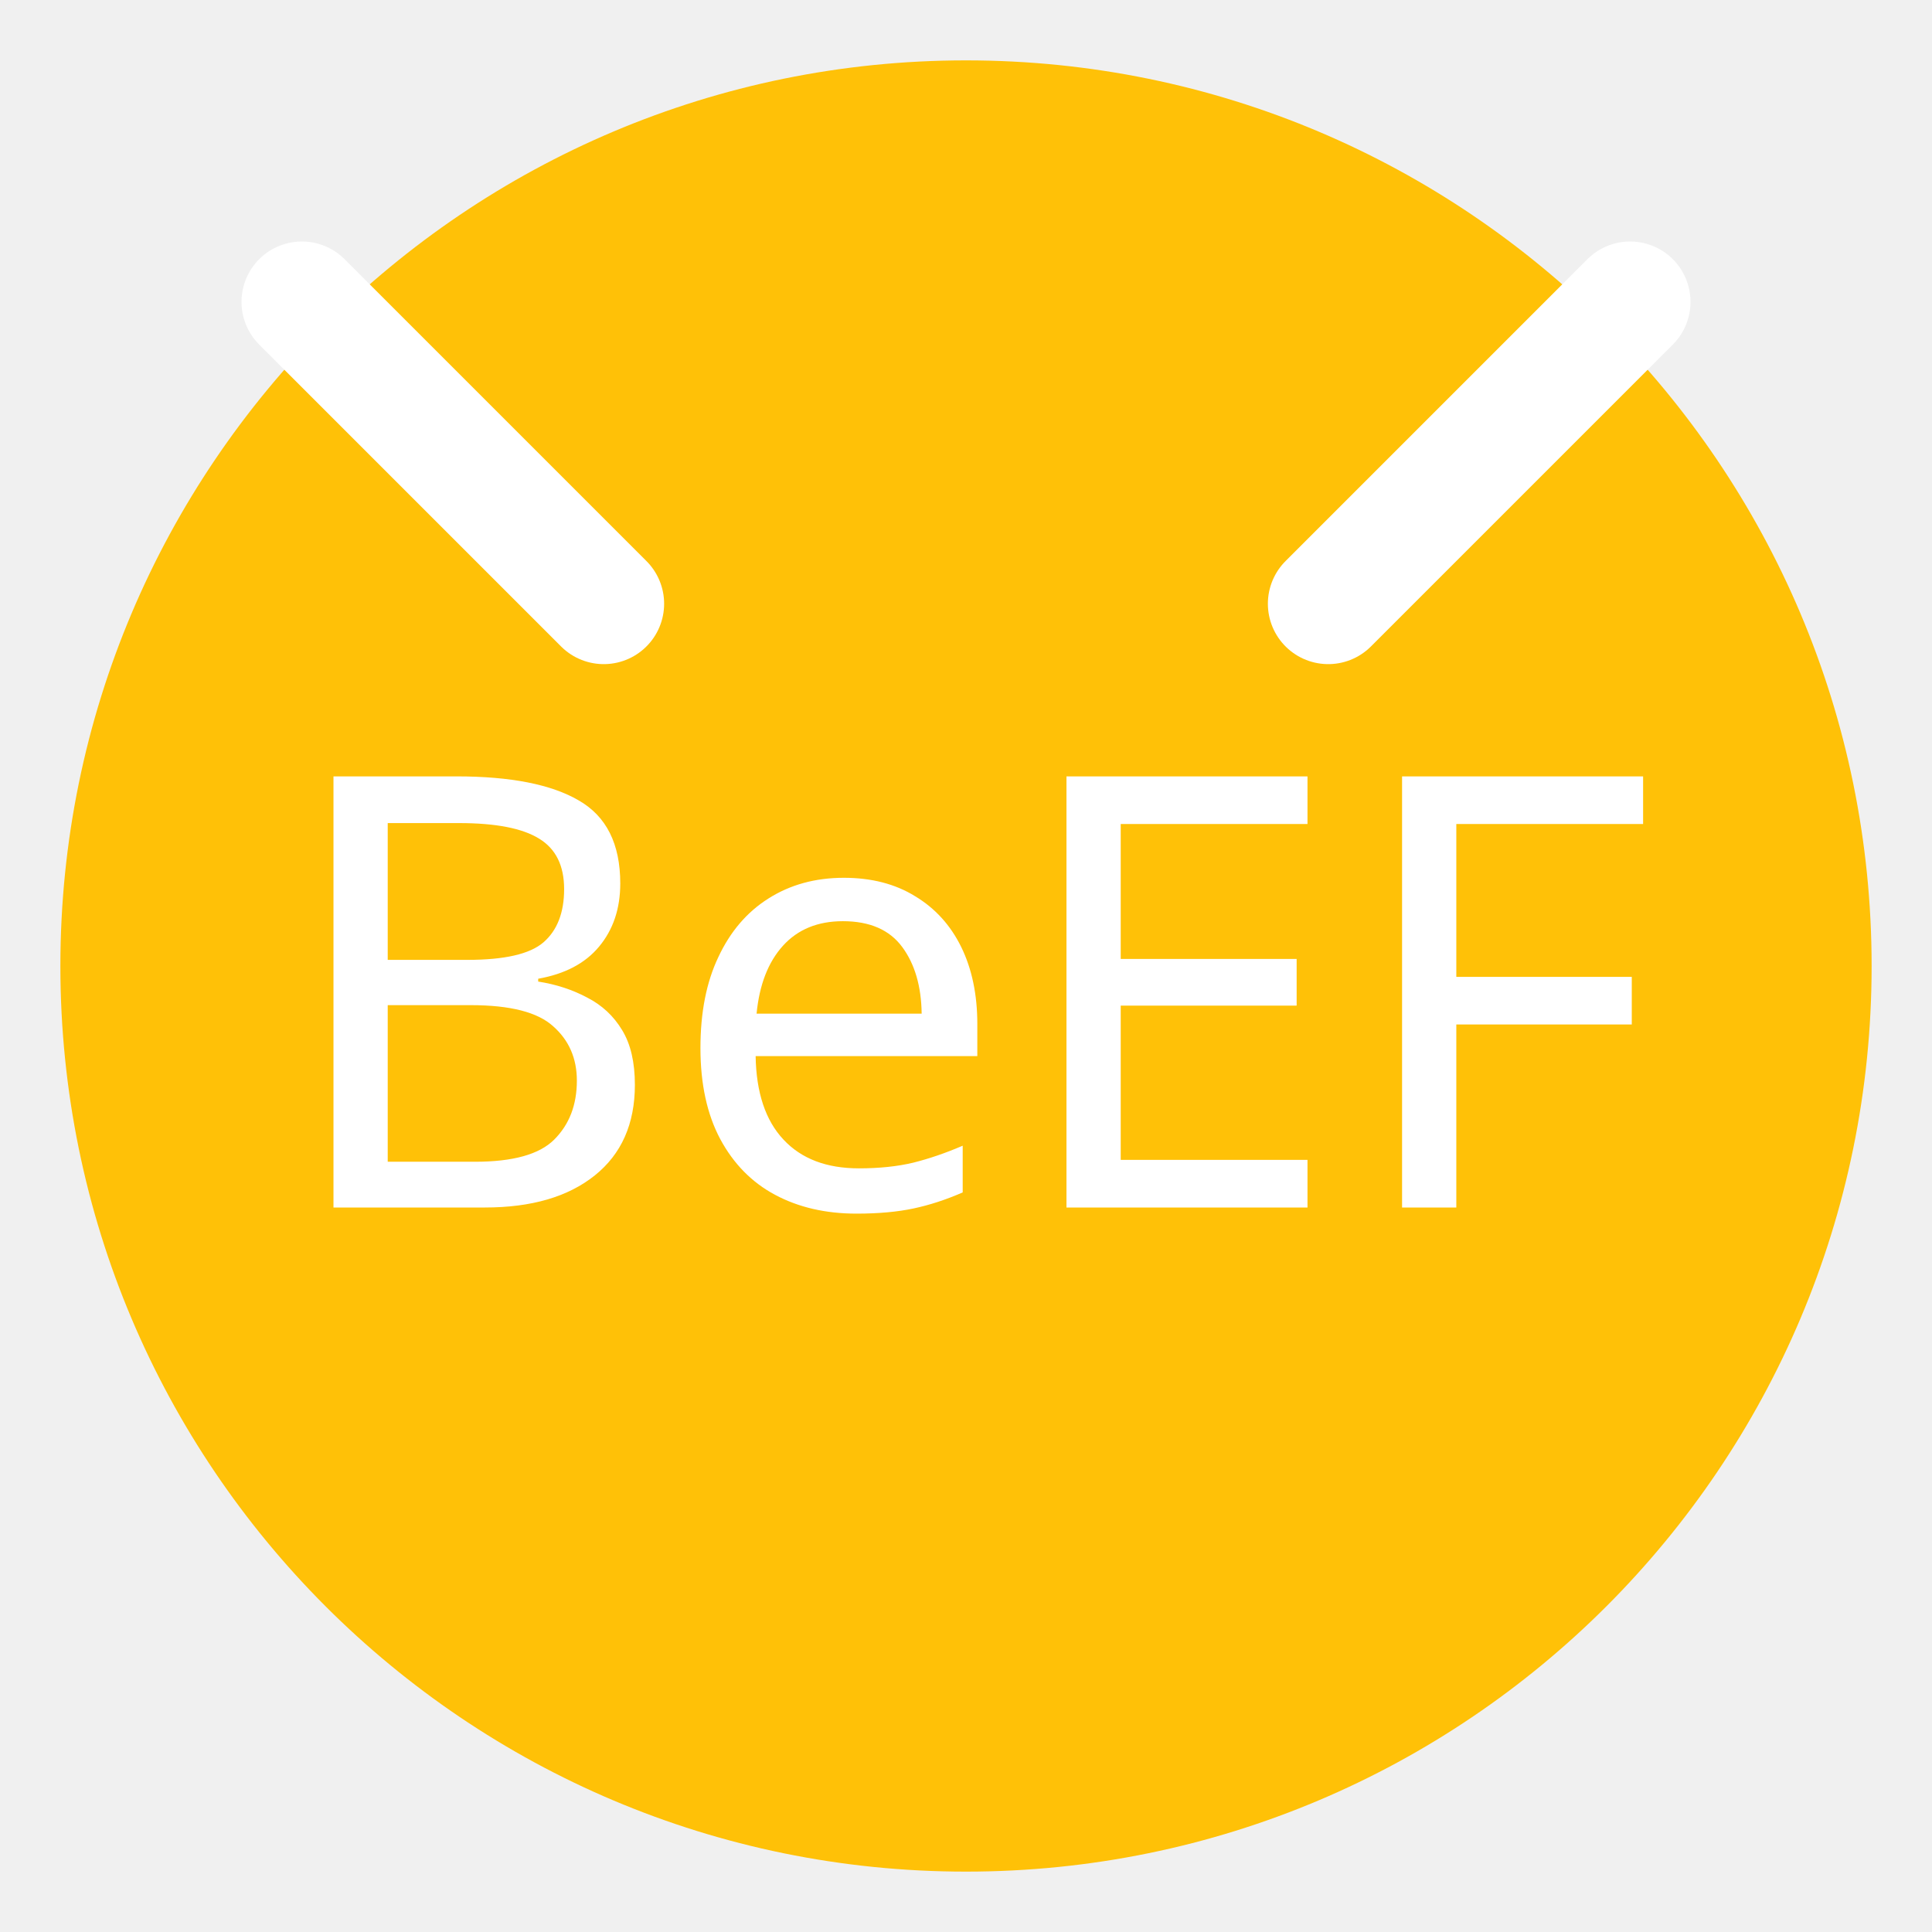
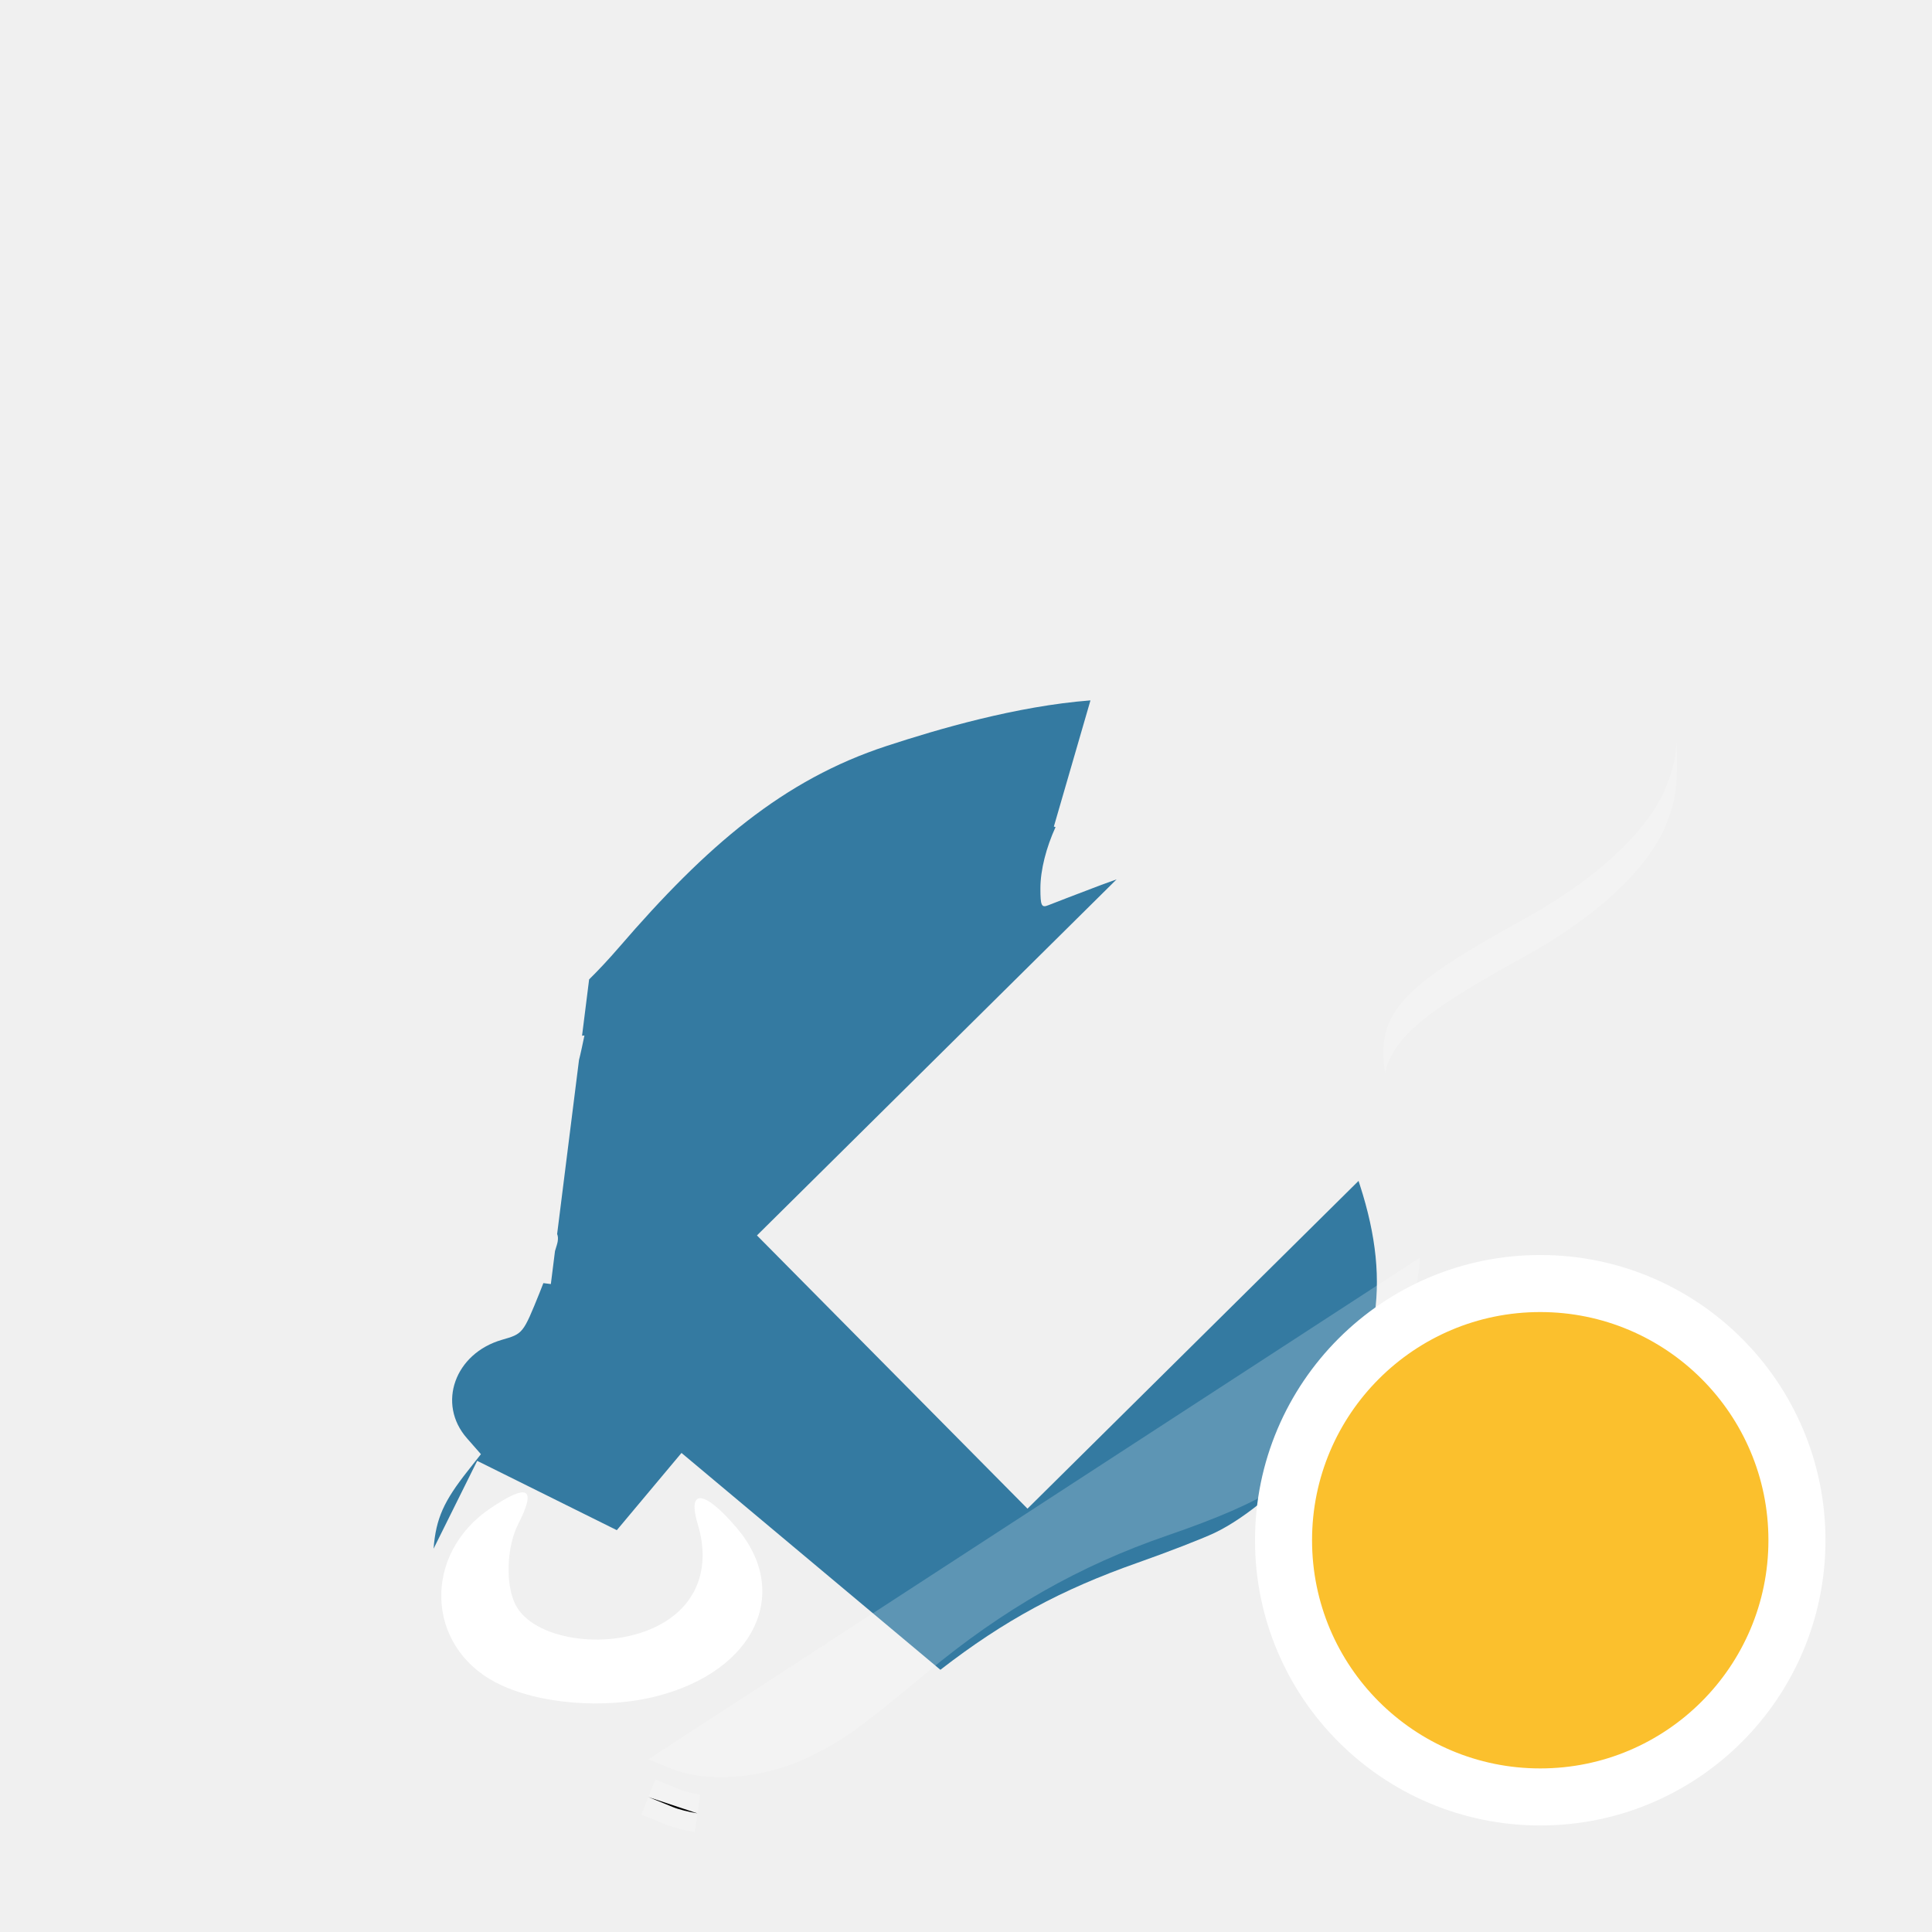
- <svg xmlns="http://www.w3.org/2000/svg" viewBox="0 0 64 64">
-   <circle cx="32" cy="32" r="30" fill="#ffc107" />
-   <path d="M20 20 L10 10 M44 20 L54 10" stroke="#fff" stroke-width="4" stroke-linecap="round" />
-   <text x="32" y="40" font-size="20" text-anchor="middle" fill="#fff" font-family="sans-serif">BeEF</text>
+ <svg xmlns="http://www.w3.org/2000/svg" width="64" height="64" version="1.1" viewBox="0 0 135.47 135.47">
+   <path d="m48.906 127.15c-0.568-0.084-1.343-0.282-1.722-0.441-0.379-0.159-1.154-0.475-1.722-0.701-0.568- 0.226-1.984-1.027-3.147-1.78-1.341-0.868-3.192-1.656-5.064-2.156-3.453-0.922-5.333-2.112-6.773- 4.287-1.422-2.147-1.822-3.879-1.645-7.122 0.167-3.053 0.901-4.884 2.667-6.65 1.317-1.317 1.31-1.69-0.053-2.828-0.982-0.82-1.099-1.112-1.099-2.74 0-1.614 0.125-1.934 1.099-2.805 0.605-0.54 1.781-1.154 2.614-1.363l1.514-0.381 1.439-3.74c0.792-2.057 1.389-4.077 1.327-4.488-0.09- 0.6-0.831-1.031-3.728-2.171-5.142-2.024-7.084-3.124-9.414-5.333-3.839-3.64-4.619-6.21-5.555-18.3- 0.324-4.183-0.731-7.135-1.186-8.595-0.381-1.223-0.638-2.279-0.57-2.347 0.315-0.315 2.682 0.423 4.279 1.336 2.301 1.314 4.137 3.693 7.494 9.709 1.648 2.953 3.397 5.578 4.455 6.685 1.59 1.664 1.875 1.823 3.272 1.826 1.48 3e-3 1.615-0.09 4.113-2.841 8.946-9.851 13.063-12.788 21.525-15.354 4.099-1.243 7.801-1.877 16.359-2.801 8.89-0.96 11.71-2.025 11.71-4.425 0-1.408-1.268-2.967-7.059-8.678-8.961-8.839-12.289-14.341-12.289-20.32 0-1.939 0.835-5.855 1.248-5.855 0.054 0 0.528 0.659 1.053 1.464 4.364 6.693 9.388 10.745 21.868 17.638 12.787 7.063 16.585 10.318 19.907 17.061 1.596 3.239 1.613 3.312 1.732 7.232 0.104 3.443 0.019 4.231-0.652 6.027-1.169 3.13-4.832 6.594-9.966 9.427-10.341 5.706-11.278 7.253-8.792 14.509 2.731 7.969 1.736 13.996-3.391 20.548-3.195 4.083-5.881 5.791-12.911 8.21-6.172 2.123-11.491 5.157-16.861 9.616-4.802 3.987-5.756 4.673-8.155 5.861-2.432 1.205-5.439 1.718-7.921 1.353zm-2.796-8.225c6.845-1.783 9.413-7.273 5.526-11.815-2.278-2.661-3.468-2.746-2.699-0.192 0.958 3.182-0.179 5.867-3.05 7.204-3.495 1.627-8.493 0.814-9.732-1.583-0.723-1.399-0.638-4.056 0.182-5.665 1.298-2.546 0.704-2.89-1.934-1.119-4.766 3.2-4.575 9.648 0.363 12.223 2.907 1.516 7.643 1.911 11.345 0.947zm12.776-13.188c-7e-3 -1.896-0.188- 2.635-1.02-4.149-1.971-3.587-5.561-5.88-10.078-6.437-0.994-0.123-1.895-0.365-2.002-0.538-0.329- 0.533 7.183-12.357 11.952-18.812 4.104-5.556 7.944-8.71 12.742-10.469l1.942-0.712-1e-3 -3.326c-1e-3 -3.624 0.711-6.299 2.328-8.742 1.543-2.331 1.372-2.359-5.779-0.926-7.099 1.422-12.634 3.771-16.829 7.143-5.137 4.128-7.439 7.183-9.225 12.244-1.188 3.366-1.294 4.36-0.584 5.48 1.349 2.128 0.828 6.319-1.452 11.699-0.742 1.751-1.613 3.99-1.935 4.976-0.604 1.85-0.75 1.961-3.123 2.369-2.921 0.502-4.181 1.889-3.267 3.597 0.447 0.836 0.336 0.836 6.022-0.017 1.621-0.243 4.168-0.331 6.189-0.212 2.886 0.169 3.774 0.369 5.565 1.25 2.696 1.327 5.621 4.19 6.852 6.705 1.194 2.442 1.717 2.098 1.706-1.123zm8.966-25.163c1.786-0.811 3.517-2.799 3.813-4.377 0.305-1.626-0.304-3.592-1.44-4.644l-0.907-0.84-1.596 1.887c-0.878 1.038-2.797 3.141-4.265 4.673-1.468 1.532-2.669 2.896-2.669 3.032 0 1.004 5.026 1.196 7.063 0.27zm-40.47-3.619c0-0.071-0.307-0.823-0.683-1.673-0.832-1.881-1.81-7.798-1.663-10.058l0.108-1.65 1.821 3.397c3.526 6.577 5.389 8.43 8.714 8.671 2.805 0.203 3.473-0.298 4.257-3.191 0.34-1.257 0.542-2.361 0.45-2.454-0.093-0.093-0.849-0.016-1.68 0.17-3.705 0.83-6.031-1.043-9.396-7.566-2.656-5.148-4.602-8.154-6.666-10.296-1.914-1.986-3.052-2.32-2.699-0.793 0.12 0.521 0.531 4.124 0.914 8.007 0.382 3.883 0.927 7.99 1.211 9.127 0.967 3.875 3.578 8.438 4.828 8.438 0.267 0 0.486-0.058 0.486-0.128zm55.966-18.615c3.41-1.164 7.439-2.47 8.954-2.901 5.395-1.535 8.293-3.255 9.512-5.643 1.792-3.513-0.767-7.959-9.337-16.221-2.293-2.211-4.077-4.019-3.965-4.019 0.361 0 7.52 3.985 10.764 5.992 7.158 4.428 11.426 8.614 14.035 13.765 0.568 1.122 1.188 2.012 1.378 1.978 1.027-0.188-0.62-5.914- 2.569-8.93-2.871-4.442-6.679-7.524-16.543-13.389-13.369-7.949-17.492-11.05-20.5-15.417-1.846-2.68-2.372- 2.56-2.154 0.495 0.134 1.867 0.478 3.04 1.542 5.252 1.864 3.876 4.363 6.897 11.901 14.386 6.728 6.685 7.809 8.175 7.824 10.789 0.016 2.819-2.432 3.987-10.557 5.037-3.002 0.388-5.184 0.842-5.667 1.18-1.91 1.338-4.088 6.227-4.088 9.176 0 1.566 0.446 1.804 2.066 1.105 0.663-0.286 3.995-1.472 7.405-2.636z" opacity=".2" stroke="#fff" stroke-width="2.646" />
+   <path d="m46.108 118.92c6.845-1.783 9.413-7.273 5.526-11.815-2.278-2.661-3.468-2.746-2.699-0.192 0.958 3.182-0.179 5.867-3.05 7.204-3.495 1.627-8.493 0.814-9.732-1.583-0.723-1.399-0.638-4.056 0.182-5.665 1.298-2.546 0.704-2.89-1.934-1.119-4.766 3.2-4.575 9.648 0.363 12.223 2.907 1.516 7.643 1.911 11.345 0.947zm12.776-13.188c-6e-3 -1.896-0.188-2.635-1.02-4.149-1.971-3.587-5.561-5.88-10.078-6.437-0.994- 0.123-1.895-0.365-2.002-0.538-0.329-0.533 7.183-12.357 11.952-18.812 4.104-5.556 7.944-8.71 12.742-10.469l1.942-0.712-1e-3 -3.326c-1e-3 -3.624 0.711-6.299 2.328-8.742 1.543-2.331 1.372-2.359-5.779-0.926-7.099 1.422-12.634 3.771-16.829 7.143-5.137 4.128-7.439 7.183-9.225 12.244-1.188 3.366-1.294 4.36-0.584 5.48 1.349 2.128 0.828 6.319-1.452 11.699-0.742 1.751-1.613 3.99-1.935 4.976-0.604 1.85-0.75 1.961-3.123 2.369-2.921 0.502-4.181 1.889-3.267 3.597 0.447 0.836 0.336 0.836 6.022-0.017 1.621-0.243 4.168-0.331 6.189-0.212 2.886 0.169 3.774 0.369 5.565 1.25 2.696 1.327 5.621 4.19 6.852 6.705 1.194 2.442 1.717 2.098 1.706-1.123zm8.966-25.163c1.786-0.811 3.517-2.799 3.813-4.377 0.305-1.626-0.304-3.592-1.44-4.644l-0.907-0.84-1.596 1.887c-0.878 1.038-2.797 3.141-4.265 4.673-1.468 1.532-2.669 2.896-2.669 3.032 0 1.004 5.026 1.196 7.063 0.27zm-40.47-3.619c0-0.071-0.307-0.823-0.683-1.673-0.832-1.881-1.81-7.798-1.663-10.058l0.108-1.65 1.821 3.397c3.526 6.577 5.389 8.43 8.714 8.671 2.805 0.203 3.473-0.298 4.257-3.191 0.34-1.257 0.542-2.361 0.45-2.454-0.093-0.093-0.849-0.016-1.68 0.17-3.705 0.83-6.031-1.043-9.396-7.566-2.656-5.148-4.602-8.154-6.666-10.296-1.914-1.986-3.052-2.32-2.699-0.793 0.12 0.521 0.531 4.124 0.914 8.007 0.382 3.883 0.927 7.99 1.211 9.127 0.967 3.875 3.578 8.438 4.828 8.438 0.267 0 0.486-0.058 0.486-0.128zm55.966-18.615c3.41-1.164 7.439-2.47 8.954-2.901 5.395-1.535 8.293-3.255 9.512-5.643 1.792-3.513-0.767-7.959-9.337-16.221-2.293-2.211-4.077-4.019-3.965-4.019 0.361 0 7.52 3.985 10.764 5.992 7.158 4.428 11.426 8.614 14.035 13.765 0.568 1.122 1.188 2.012 1.378 1.978 1.027-0.188-0.62-5.914- 2.569-8.93-2.871-4.442-6.679-7.524-16.543-13.389-13.369-7.949-17.492-11.05-20.5-15.417-1.846-2.68-2.372- 2.56-2.154 0.495 0.134 1.867 0.478 3.04 1.542 5.252 1.864 3.876 4.363 6.897 11.901 14.386 6.728 6.685 7.809 8.175 7.824 10.789 0.016 2.819-2.432 3.987-10.557 5.037-3.002 0.388-5.184 0.842-5.667 1.18-1.91 1.338-4.088 6.227-4.088 9.176 0 1.566 0.446 1.804 2.066 1.105 0.663-0.286 3.995-1.472 7.405-2.636z" fill="#fff" stroke-width=".344" />
+   <g transform="translate(0 -161.53)">
+     <path d="m76.462 210.64c-5.205 0.404-10.689 2.016-14.3 3.199-7.228 2.369-12.611 6.984-18.748 14.107-0.713 0.827-1.467 1.631-2.105 2.259l-0.496 3.948 0.167-0.014-0.208 0.978c-0.057 0.266-0.114 0.506-0.172 0.731l-1.534 12.21c0.065 0.153 0.069 0.316 0.041 0.509-0.017 0.119-0.092 0.376-0.191 0.685l-0.291 2.315-0.525-0.066c-0.087 0.222-0.17 0.442-0.261 0.666-1.163 2.879-1.167 2.884-2.638 3.307-3.314 0.954-4.575 4.494-2.459 6.904l0.98 1.117-0.938 1.192c-1.633 2.075-2.218 3.285-2.382 5.436l3.058-6.16 9.791 4.861 4.535-5.415 18.153 15.205c4.491-3.476 8.495-5.628 13.825-7.505 2.091-0.736 4.515-1.675 5.386-2.087 2.257-1.066 5.217-3.573 6.964-5.897 4.575-6.086 5.518-11.453 3.247-18.477-0.038-0.118-0.065-0.202-0.101-0.315l-23.214 22.983-18.969-19.159 25.217-24.966c-0.377 0.135-0.79 0.28-1.065 0.384-1.743 0.662-3.418 1.305-3.723 1.429-0.479 0.195-0.554 0.033-0.554-1.178 0-1.315 0.419-2.892 1.062-4.302l-0.119-0.034z" fill="#347aa1" stroke-width=".317" />
+     <path d="m48.904 288.68c-0.568-0.084-1.343-0.282-1.722-0.441-0.379-0.159-1.154-0.475-1.722-0.701-0.568- 0.226-1.984-1.027-3.147-1.78-1.341-0.868-3.192-1.656-5.064-2.156-3.453-0.922-5.333-2.112-6.773- 4.287-1.422-2.147-1.822-3.879-1.645-7.122 0.167-3.053 0.901-4.884 2.667-6.65 1.317-1.317 1.31-1.69-0.053-2.828-0.982-0.82-1.099-1.112-1.099-2.74 0-1.614 0.125-1.934 1.099-2.805 0.605-0.54 1.781-1.154 2.614-1.363l1.514-0.381 1.439-3.74c0.792-2.057 1.389-4.077 1.327-4.488- 0.09-0.6-0.831-1.031-3.728-2.171-5.142-2.024-7.084-3.124-9.414-5.333-3.839-3.64-4.619-6.21-5.555- 18.3-0.324-4.183-0.731-7.135-1.186-8.595-0.381-1.223-0.638-2.279-0.57-2.347 0.315-0.315 2.682 0.423 4.279 1.336 2.301 1.314 4.137 3.693 7.494 9.709 1.648 2.953 3.397 5.578 4.455 6.685 1.59 1.664 1.875 1.823 3.272 1.826 1.48 3e-3 1.615-0.09 4.113-2.841 8.946-9.851 13.063-12.788 21.525-15.354 4.099-1.243 7.801-1.877 16.359-2.801 8.89-0.96 11.71-2.025 11.71-4.425 0-1.408-1.268-2.967-7.059-8.678-8.961-8.839-12.289-14.341-12.289-20.32 0-1.939 0.835-5.855 1.248-5.855 0.054 0 0.528 0.659 1.053 1.464 4.364 6.693 9.388 10.745 21.868 17.638 12.787 7.063 16.585 10.318 19.907 17.061 1.596 3.239 1.613 3.312 1.732 7.232 0.104 3.443 0.019 4.231-0.652 6.027-1.169 3.13-4.832 6.594-9.966 9.427-10.341 5.706-11.278 7.253-8.792 14.509 2.731 7.969 1.736 13.996-3.391 20.548-3.195 4.083-5.881 5.791-12.911 8.21-6.172 2.123-11.491 5.157-16.861 9.616-4.802 3.987-5.756 4.673-8.155 5.861-2.432 1.205-5.439 1.718-7.921 1.353zm-2.796-8.225c6.845-1.783 9.413-7.273 5.526-11.815-2.278-2.661-3.468-2.746-2.699-0.192 0.958 3.182-0.179 5.867-3.05 7.204-3.495 1.627-8.493 0.814-9.732-1.583-0.723-1.399-0.638-4.056 0.182-5.665 1.298-2.546 0.704-2.89-1.934-1.119-4.766 3.2-4.575 9.648 0.363 12.223 2.907 1.516 7.643 1.911 11.345 0.947zm12.776-13.188c-0.006-1.896-0.188- 2.635-1.02-4.149-1.971-3.587-5.561-5.88-10.078-6.437-0.994-0.123-1.895-0.365-2.002-0.538-0.329- 0.533 7.183-12.357 11.952-18.812 4.104-5.556 7.944-8.71 12.742-10.469l1.942-0.712-0.001-3.326c-0.001-3.624 0.711-6.299 2.328-8.742 1.543-2.331 1.372-2.359-5.779-0.926-7.099 1.422-12.634 3.771-16.829 7.143-5.137 4.128-7.439 7.183-9.225 12.244-1.188 3.366-1.294 4.36-0.584 5.48 1.349 2.128 0.828 6.319-1.452 11.699-0.742 1.751-1.613 3.99-1.935 4.976-0.604 1.85-0.75 1.961-3.123 2.369-2.921 0.502-4.181 1.889-3.267 3.597 0.447 0.836 0.336 0.836 6.022-0.017 1.621-0.243 4.168-0.331 6.189-0.212 2.886 0.169 3.774 0.369 5.565 1.25 2.696 1.327 5.621 4.19 6.852 6.705 1.194 2.442 1.717 2.098 1.706-1.123zm8.966-25.163c1.786-0.811 3.517-2.799 3.813-4.377 0.305-1.626-0.304-3.592-1.44-4.644l-0.907-0.84-1.596 1.887c-0.878 1.038-2.797 3.141-4.265 4.673-1.468 1.532-2.669 2.896-2.669 3.032 0 1.004 5.026 1.196 7.063 0.27zm-40.47-3.619c0-0.071-0.307-0.823-0.683-1.673-0.832-1.881-1.81-7.798-1.663-10.058l0.108-1.65 1.821 3.397c3.526 6.577 5.389 8.43 8.714 8.671 2.805 0.203 3.473-0.298 4.257-3.191 0.34-1.257 0.542-2.361 0.45-2.454-0.093-0.093-0.849-0.016-1.68 0.17-3.705 0.83-6.031-1.043-9.396-7.566-2.656-5.148-4.602-8.154-6.666-10.296-1.914-1.986-3.052-2.32-2.699-0.793 0.12 0.521 0.531 4.124 0.914 8.007s0.927 7.99 1.211 9.127c0.967 3.875 3.578 8.438 4.828 8.438 0.267 0 0.486-0.058 0.486-0.128zm55.966-18.615c3.41-1.164 7.439-2.47 8.954-2.901 5.395-1.535 8.293-3.255 9.512-5.643 1.792-3.513-0.767-7.959-9.337-16.221-2.293-2.211-4.077-4.019-3.965-4.019 0.361 0 7.52 3.985 10.764 5.992 7.158 4.428 11.426 8.614 14.035 13.765 0.568 1.122 1.188 2.012 1.378 1.978 1.027- 0.188-0.62-5.914-2.569-8.93-2.871-4.442-6.679-7.524-16.543-13.389-13.369-7.949-17.492-11.05-20.5-15.417- 1.846-2.68-2.372-2.56-2.154 0.495 0.134 1.867 0.478 3.04 1.542 5.252 1.864 3.876 4.363 6.897 11.901 14.386 6.728 6.685 7.809 8.175 7.824 10.789 0.016 2.819-2.432 3.987-10.557 5.037-3.002 0.388-5.184 0.842-5.667 1.18-1.91 1.338-4.088 6.227-4.088 9.176 0 1.566 0.446 1.804 2.066 1.105 0.663-0.286 3.995-1.472 7.405-2.636z" stroke-width=".344" />
+     <path transform="matrix(.26458 0 0 .26458 0 161.53)" d="m444.34 196.47c-0.24 4.439-0.957 7.181-2.502 11.318-4.419 11.828-18.259 24.923-37.666 35.631-31.397 17.324-39.848 24.514-37.09 40.887 2.29-10.18 12.851-17.512 37.09-30.887 19.407-10.708 33.247-23.8 37.666-35.629 2.432-6.51 2.82-9.612 2.502-21.32zm-67.988 136.79c-1.08 14.752-7.05 28.378-18.227 42.662-12.074 15.431-22.225 21.887-48.797 31.029-23.327 8.026-43.431 19.49-63.729 36.344-18.148 15.069-21.755 17.662-30.824 22.154-9.19 4.553-20.554 6.494-29.938 5.115-2.148-0.316-5.076-1.066-6.508-1.668-1.432-0.602-4.362-1.795-6.51-2.65- 2.148-0.856-7.499-3.882-11.893-6.727-5.067-3.28-12.064-6.26-19.137-8.148-13.049-3.485-20.155-7.983-25.6- 16.203-3.783-5.712-5.647-10.656-6.189-17.354-9e-3 0.148-0.021 0.288-0.029 0.438-0.669 12.255 0.845 18.803 6.219 26.916 5.445 8.22 12.551 12.719 25.6 16.203 7.072 1.889 14.07 4.868 19.137 8.148 4.393 2.844 9.745 5.871 11.893 6.727 2.148 0.856 5.078 2.049 6.51 2.65 1.432 0.602 4.36 1.352 6.508 1.668 9.384 1.379 20.747-0.563 29.938-5.115 9.07-4.493 12.676-7.085 30.824-22.154 20.297-16.853 40.402-28.318 63.729-36.344 26.572-9.142 36.723-15.599 48.797-31.029 13.655-17.452 19.544-33.92 18.227-52.662zm-237.64 52.275c-1.453-0.159-4.335 1.24-8.697 4.168-10.459 7.021-14.59 18.18-12.572 28.211 1.361-6.875 5.528-13.482 12.572-18.211 2.708-1.818 4.825-3.024 6.404-3.656 0.27-0.742 0.568-1.454 0.904-2.113 2.76-5.414 3.257-8.194 1.389-8.398zm47.021 1.535c-1.837-0.131-2.236 2.203-0.783 7.029 0.303 1.006 0.53 1.993 0.723 2.971 1.825 0.074 5.124 2.667 9.479 7.754 3.291 3.845 5.35 7.87 6.285 11.877 1.682-7.077-0.213-14.783-6.285-21.877-4.305-5.029-7.58-7.623-9.418-7.754zm-0.07 19.951c-1.411 6.188-5.588 11.207-12.242 14.305-13.208 6.149-32.098 3.076-36.783-5.984-0.657-1.271-1.133-2.821-1.441-4.521-0.853 5.22-0.404 10.953 1.441 14.521 4.685 9.06 23.575 12.134 36.783 5.984 9.959-4.637 14.378-13.571 12.242-24.305z" fill="#fff" opacity=".2" stroke-width="1.302" />
+   </g>
+   <circle cx="108" cy="108" r="18" fill="#fbc02d" stroke="#ffffff" stroke-width="4" />
</svg>
